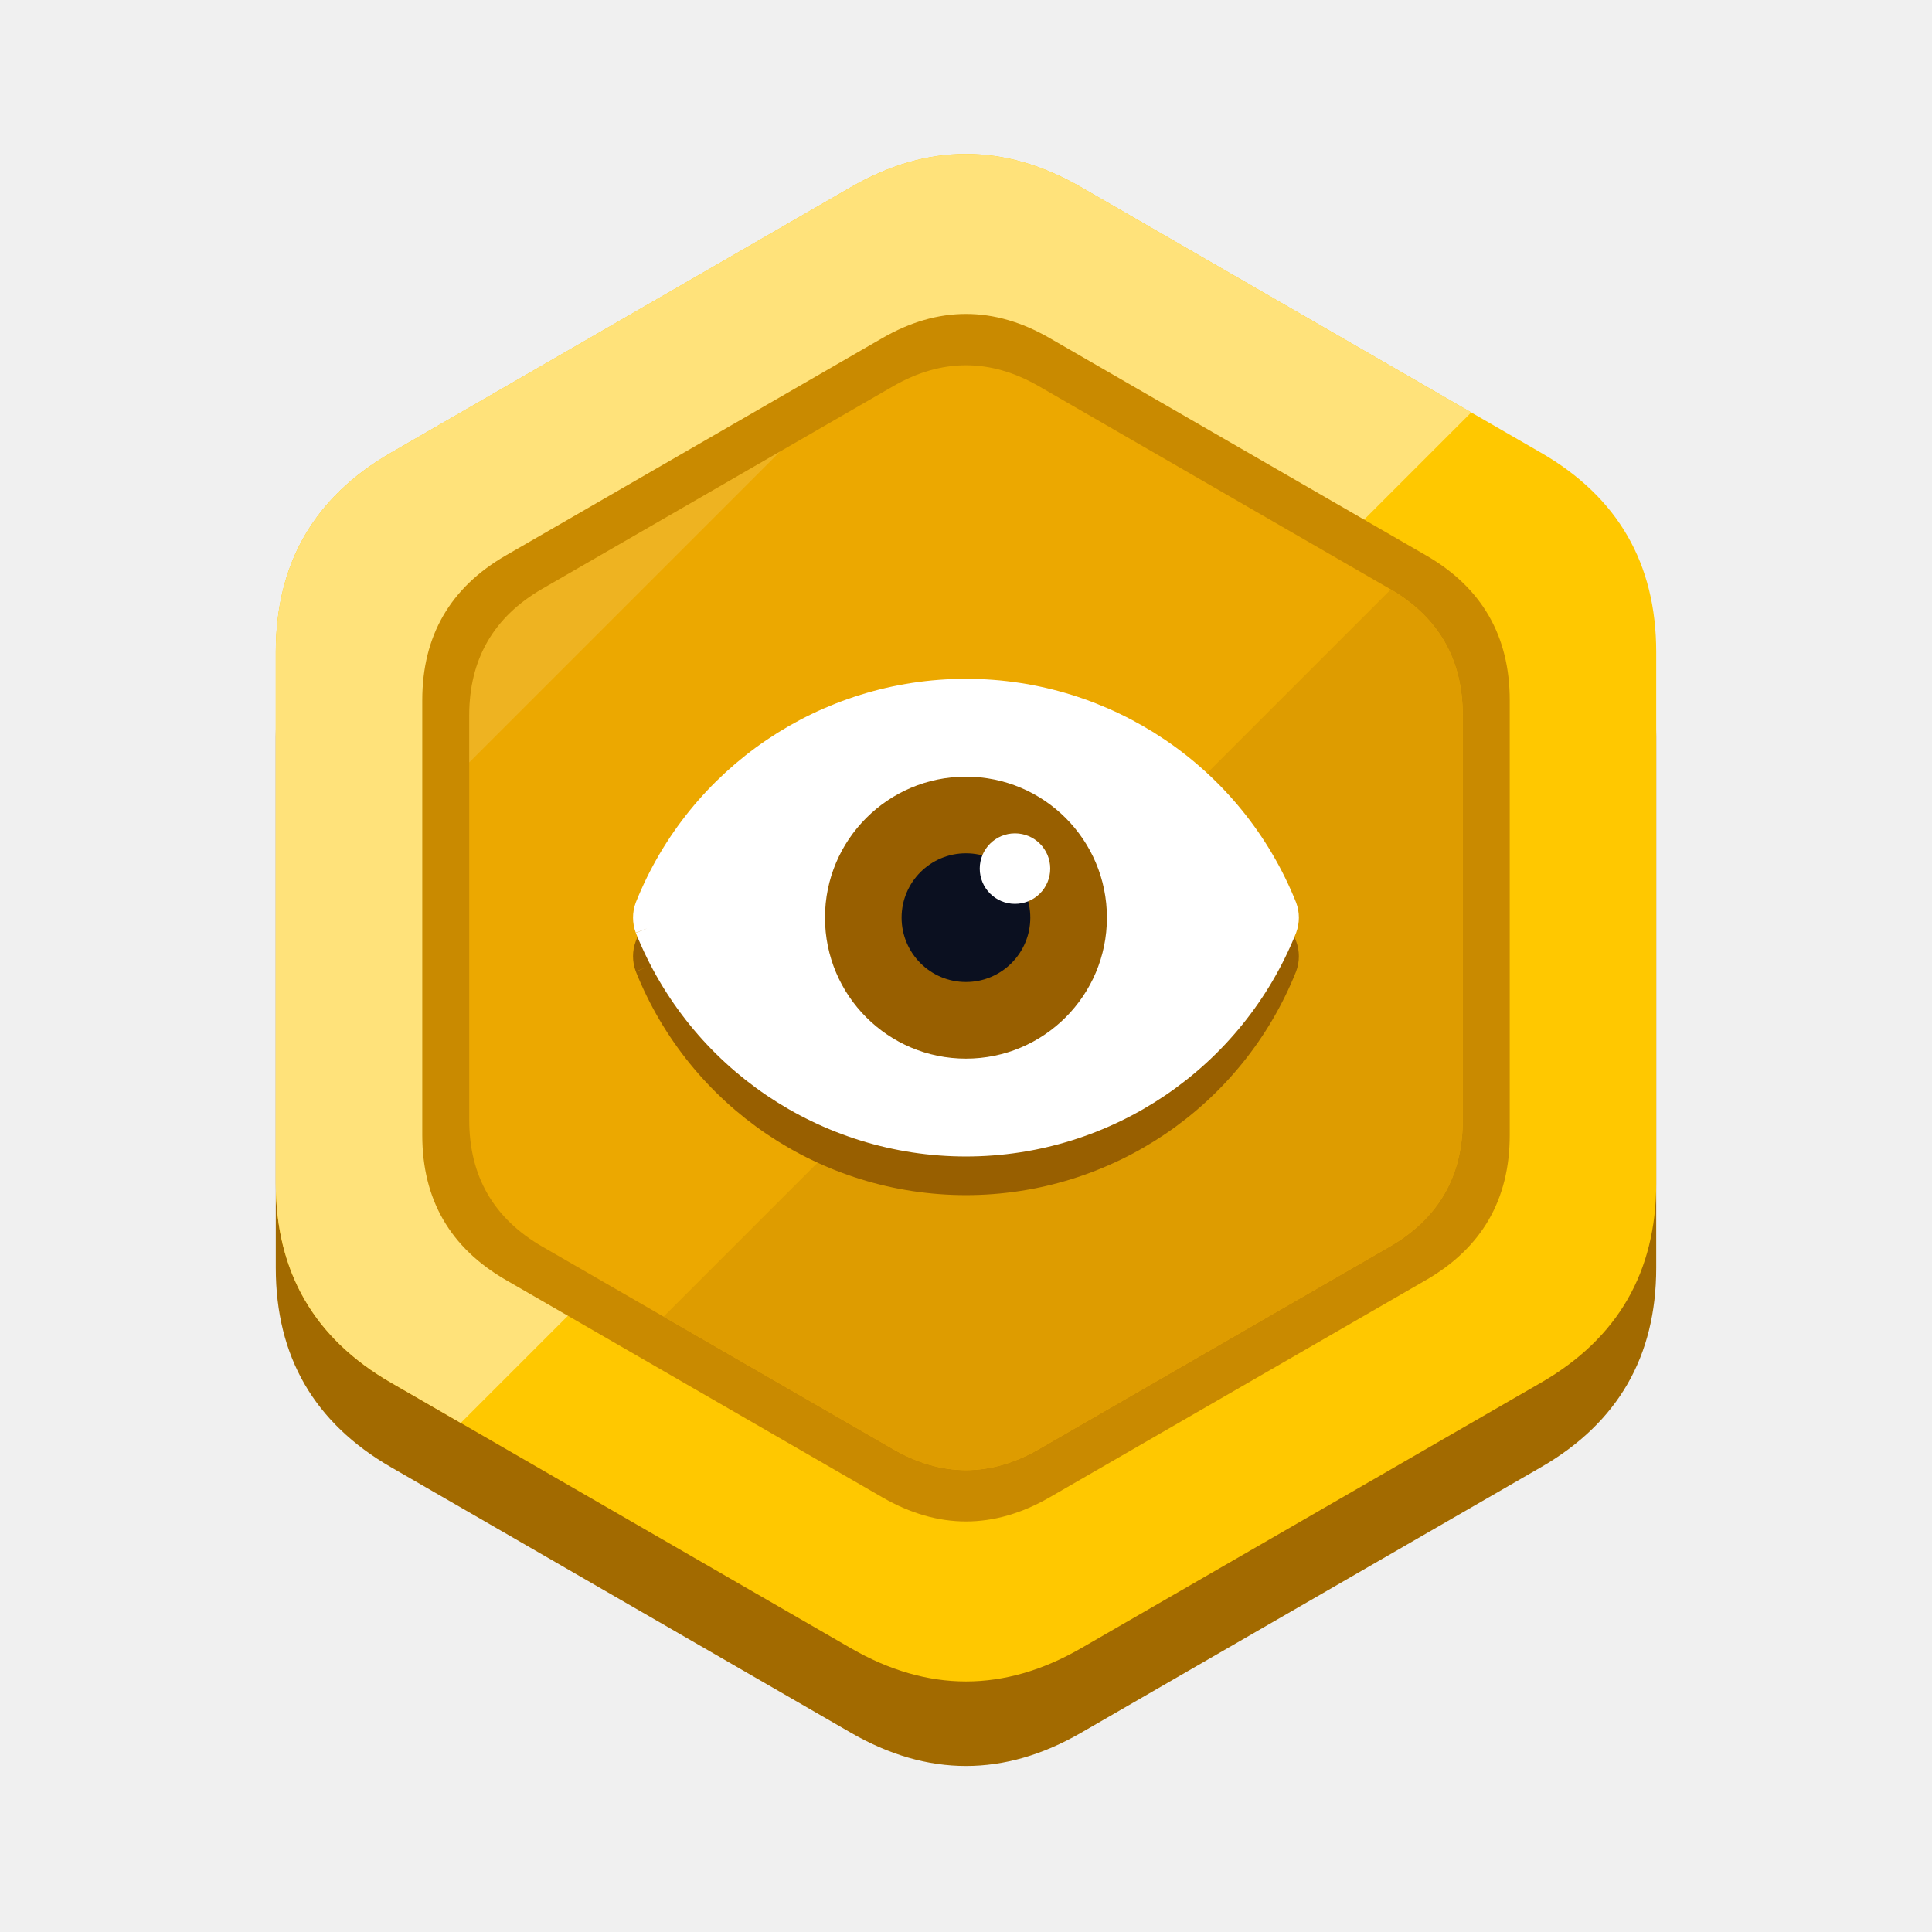
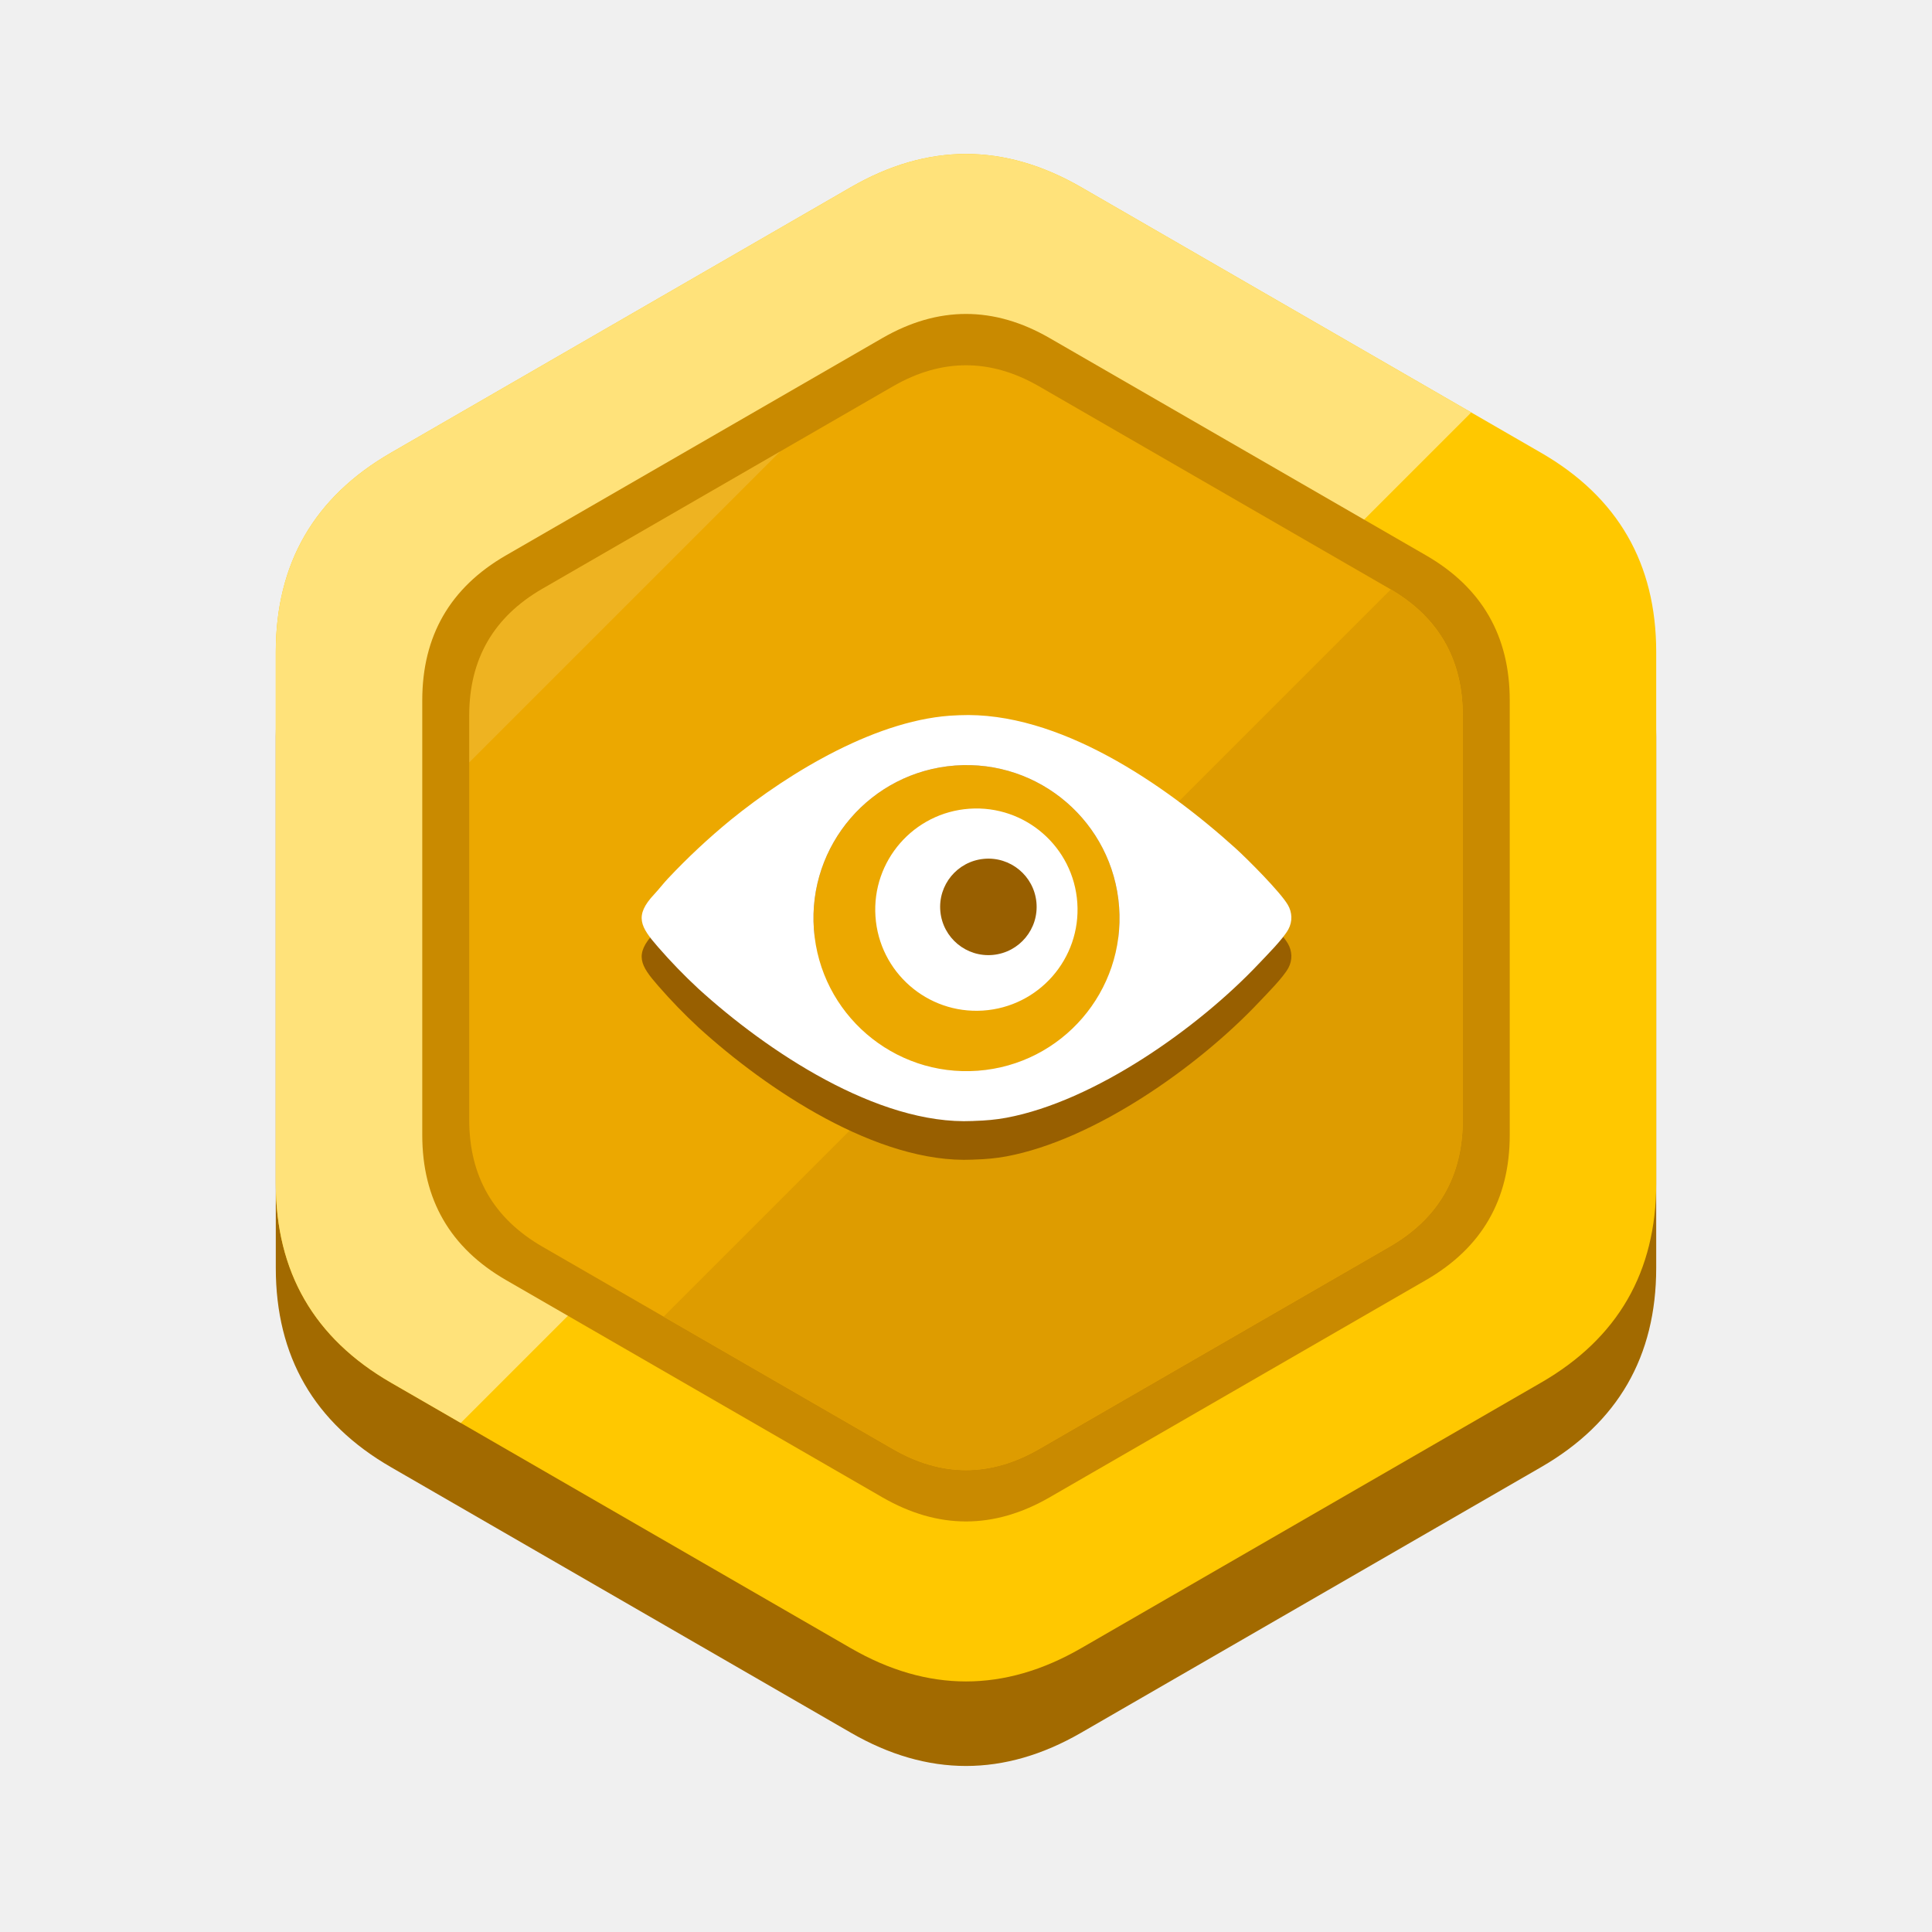
<svg xmlns="http://www.w3.org/2000/svg" viewBox="0 0 160 160" width="160" height="160">
  <defs>
    <clipPath id="A-discrimination-or-o">
      <path d="M70.47 15.50Q80.00 10.00 89.53 15.50L127.63 37.50Q137.16 43.00 137.16 54.00L137.16 98.00Q137.16 109.00 127.63 114.50L89.53 136.50Q80.00 142.00 70.47 136.50L32.37 114.50Q22.84 109.00 22.84 98.00L22.84 54.00Q22.84 43.00 32.37 37.50Z" />
    </clipPath>
    <clipPath id="A-discrimination-or-f">
      <path d="M73.94 32.00Q80.00 28.50 86.06 32.00L115.07 48.75Q121.14 52.25 121.14 59.25L121.14 92.75Q121.14 99.75 115.07 103.25L86.06 120.00Q80.00 123.50 73.94 120.00L44.93 103.25Q38.86 99.75 38.86 92.75L38.86 59.25Q38.86 52.25 44.93 48.75Z" />
    </clipPath>
  </defs>
  <g fill="#A26A00" transform="translate(0 7)">
    <path d="M70.47 15.50Q80.00 10.00 89.53 15.50L127.63 37.50Q137.16 43.00 137.16 54.00L137.16 98.00Q137.16 109.00 127.63 114.50L89.53 136.50Q80.00 142.00 70.47 136.50L32.37 114.50Q22.84 109.00 22.84 98.00L22.84 54.00Q22.84 43.00 32.37 37.50Z" />
  </g>
  <g fill="#FFC800">
    <path d="M70.47 15.50Q80.00 10.00 89.53 15.50L127.63 37.50Q137.16 43.00 137.16 54.00L137.16 98.00Q137.16 109.00 127.63 114.50L89.53 136.50Q80.00 142.00 70.47 136.50L32.37 114.50Q22.84 109.00 22.84 98.00L22.84 54.00Q22.84 43.00 32.37 37.50Z" />
  </g>
  <g fill="#FFE27A" clip-path="url(#A-discrimination-or-o)">
    <polygon points="480,-324 -320,476 -320,-324" />
  </g>
  <g fill="#C98A00">
    <path d="M73.07 28.00Q80.00 24.00 86.93 28.00L118.11 46.00Q125.03 50.00 125.03 58.00L125.03 94.00Q125.03 102.00 118.11 106.00L86.93 124.00Q80.00 128.00 73.07 124.00L41.89 106.00Q34.97 102.00 34.97 94.00L34.97 58.00Q34.97 50.00 41.89 46.00Z" />
  </g>
  <g fill="#ECA800">
    <path d="M73.94 32.00Q80.00 28.50 86.06 32.00L115.07 48.75Q121.14 52.25 121.14 59.25L121.14 92.75Q121.14 99.75 115.07 103.25L86.06 120.00Q80.00 123.50 73.94 120.00L44.93 103.25Q38.86 99.75 38.86 92.75L38.86 59.25Q38.86 52.25 44.93 48.75Z" />
  </g>
  <g fill="#DE9C00" clip-path="url(#A-discrimination-or-f)">
    <polygon points="480,-316 -320,484 480,476" />
  </g>
  <g fill="#FFFFFF" fill-opacity="0.13" clip-path="url(#A-discrimination-or-f)">
    <polygon points="20,70 74,16 86,16 20,82" />
  </g>
-   <g fill="#985F00" stroke="#985F00" stroke-width="0" transform="translate(49.54 48.74) scale(2.538)">
-     <path d="M1.6 12.35a1 1 0 0 1 0-.7 11.2 11.2 0 0 1 20.8 0 1 1 0 0 1 0 .7 11.2 11.2 0 0 1-20.8 0" stroke-width="0.8" stroke-linejoin="round" />
+   <g fill="#985F00" transform="translate(47 46.2) scale(0.0645)">
+     <path d="M500.158 251.779C501.08 251.729 502.001 251.684 502.923 251.644C630.385 246.148 766.604 340.241 857.48 422.276C872.94 436.231 915.412 478.804 924.873 495.163C927.639 499.865 929.188 505.184 929.378 510.636C929.509 516.05 928.25 521.406 925.72 526.194C919.507 538.218 897.342 560.394 887.431 570.883C809.213 653.662 676.355 747.397 563.516 768.473C550.082 770.982 536.576 772.138 522.932 772.525C522.006 772.578 521.08 772.626 520.154 772.669C398.019 778.249 255.201 682.201 168.207 602.962C149.857 585.948 132.438 567.956 116.026 549.065C93.784 523.504 85.261 509.328 111.188 481.694C117.03 475.467 122.855 467.853 128.858 461.444C154.144 434.542 181.152 409.311 209.71 385.911C285.954 324.07 400.083 255.115 500.158 251.779ZM526.795 708.107C635.014 700.082 716.233 605.84 708.194 497.621C700.155 389.403 605.902 308.196 497.685 316.25C389.488 324.302 308.3 418.533 316.337 526.731C324.375 634.929 418.596 716.13 526.795 708.107Z" />
+     <path d="M515.923 371.709C587.618 366.704 649.748 420.876 654.555 492.584C659.362 564.293 605.018 626.273 533.297 630.881C461.855 635.472 400.169 581.387 395.381 509.958C390.593 438.529 444.507 376.694 515.923 371.709Z" />
+     <path d="M534.509 436.075C568.568 432.835 598.805 457.819 602.045 491.878C605.286 525.938 580.302 556.175 546.243 559.416C512.183 562.656 481.945 537.672 478.705 503.613C475.464 469.553 500.449 439.315 534.509 436.075Z" />
  </g>
-   <g transform="translate(49.54 45.54) scale(2.538)">
-     <g fill="#FFFFFF" stroke="#FFFFFF" stroke-width="0">
-       <path d="M1.6 12.35a1 1 0 0 1 0-.7 11.2 11.2 0 0 1 20.8 0 1 1 0 0 1 0 .7 11.2 11.2 0 0 1-20.8 0" stroke-width="0.8" stroke-linejoin="round" />
+   <g transform="translate(47 43) scale(0.0645)">
+     <path fill="#ECA800" d="M526.795 708.107C635.014 700.082 716.233 605.84 708.194 497.621C700.155 389.403 605.902 308.196 497.685 316.25C389.488 324.302 308.3 418.533 316.337 526.731C324.375 634.929 418.596 716.13 526.795 708.107Z" />
+     <g fill="#FFFFFF">
+       <path d="M500.158 251.779C501.08 251.729 502.001 251.684 502.923 251.644C630.385 246.148 766.604 340.241 857.48 422.276C872.94 436.231 915.412 478.804 924.873 495.163C927.639 499.865 929.188 505.184 929.378 510.636C929.509 516.05 928.25 521.406 925.72 526.194C919.507 538.218 897.342 560.394 887.431 570.883C809.213 653.662 676.355 747.397 563.516 768.473C550.082 770.982 536.576 772.138 522.932 772.525C522.006 772.578 521.08 772.626 520.154 772.669C398.019 778.249 255.201 682.201 168.207 602.962C149.857 585.948 132.438 567.956 116.026 549.065C93.784 523.504 85.261 509.328 111.188 481.694C117.03 475.467 122.855 467.853 128.858 461.444C154.144 434.542 181.152 409.311 209.71 385.911C285.954 324.07 400.083 255.115 500.158 251.779ZM526.795 708.107C635.014 700.082 716.233 605.84 708.194 497.621C700.155 389.403 605.902 308.196 497.685 316.25C389.488 324.302 308.3 418.533 316.337 526.731C324.375 634.929 418.596 716.13 526.795 708.107Z" />
+       <path d="M515.923 371.709C587.618 366.704 649.748 420.876 654.555 492.584C659.362 564.293 605.018 626.273 533.297 630.881C461.855 635.472 400.169 581.387 395.381 509.958C390.593 438.529 444.507 376.694 515.923 371.709Z" />
    </g>
-     <circle cx="12" cy="12" r="4.6" fill="#985F00" />
-     <circle cx="12" cy="12" r="2.1" fill="#0B1020" />
-     <circle cx="13.6" cy="10.4" r="1.15" fill="#FFFFFF" />
+     <path fill="#985F00" d="M534.509 436.075C568.568 432.835 598.805 457.819 602.045 491.878C605.286 525.938 580.302 556.175 546.243 559.416C512.183 562.656 481.945 537.672 478.705 503.613C475.464 469.553 500.449 439.315 534.509 436.075Z" />
  </g>
</svg>
